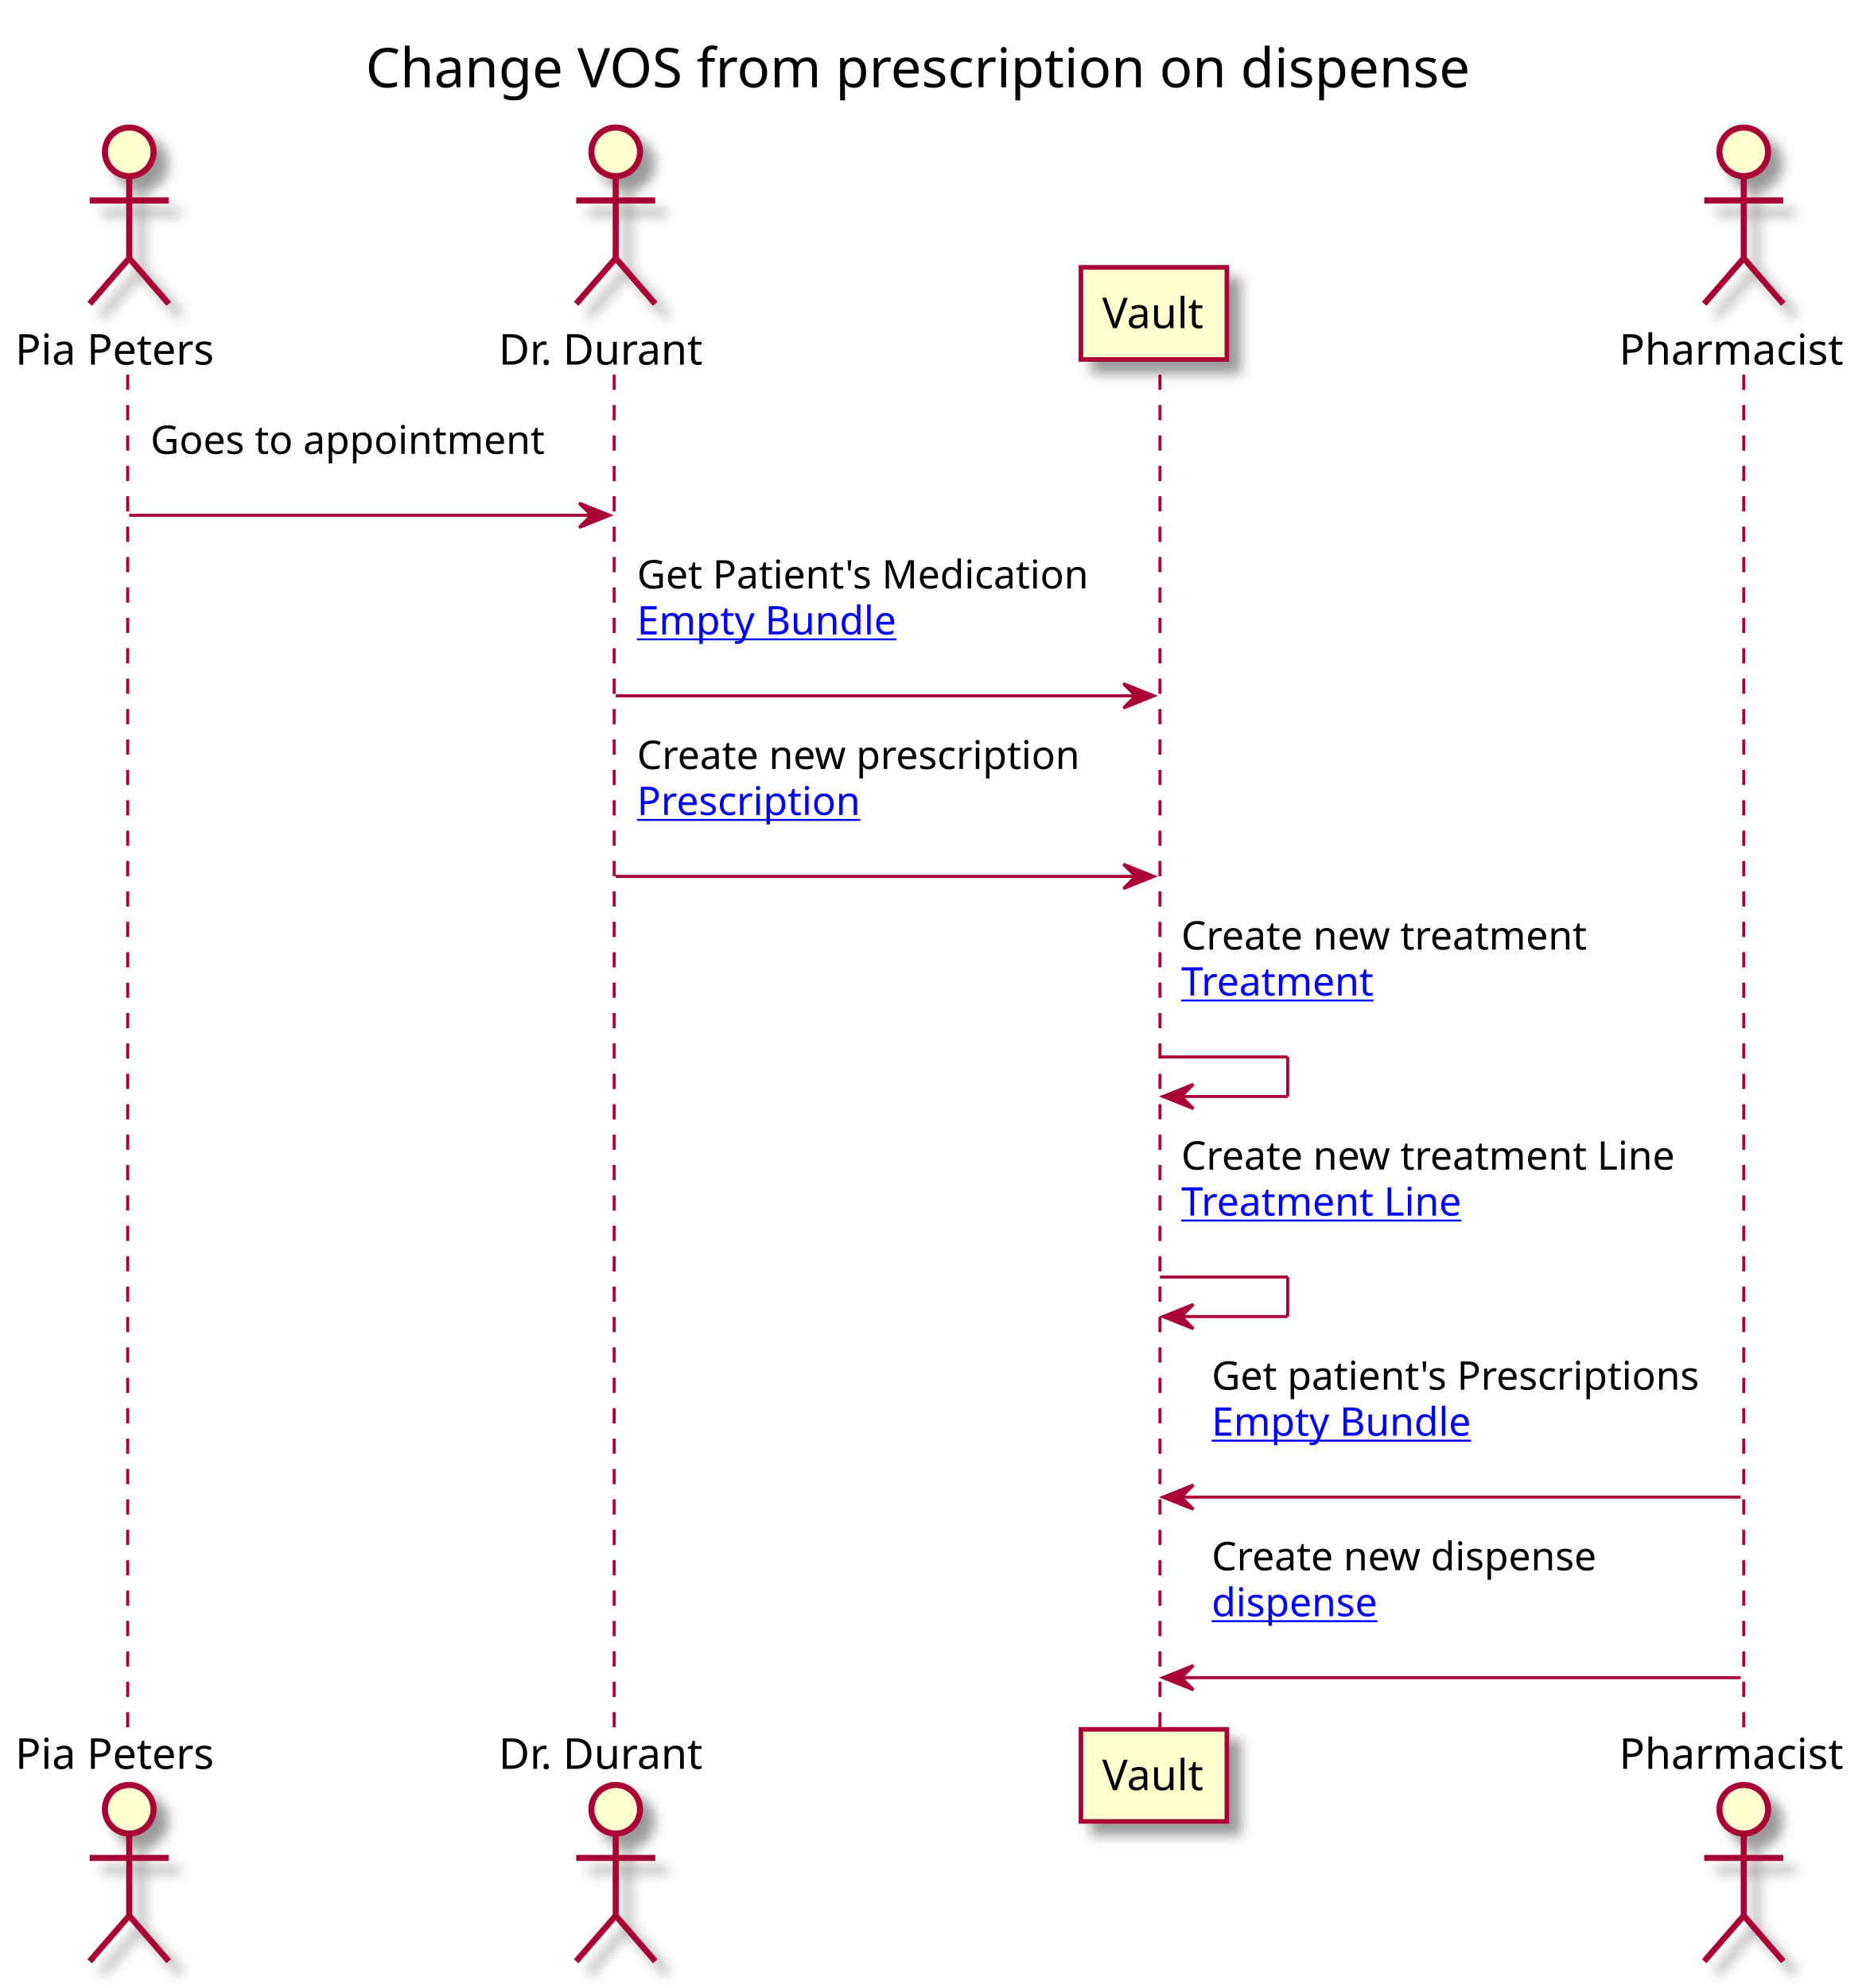
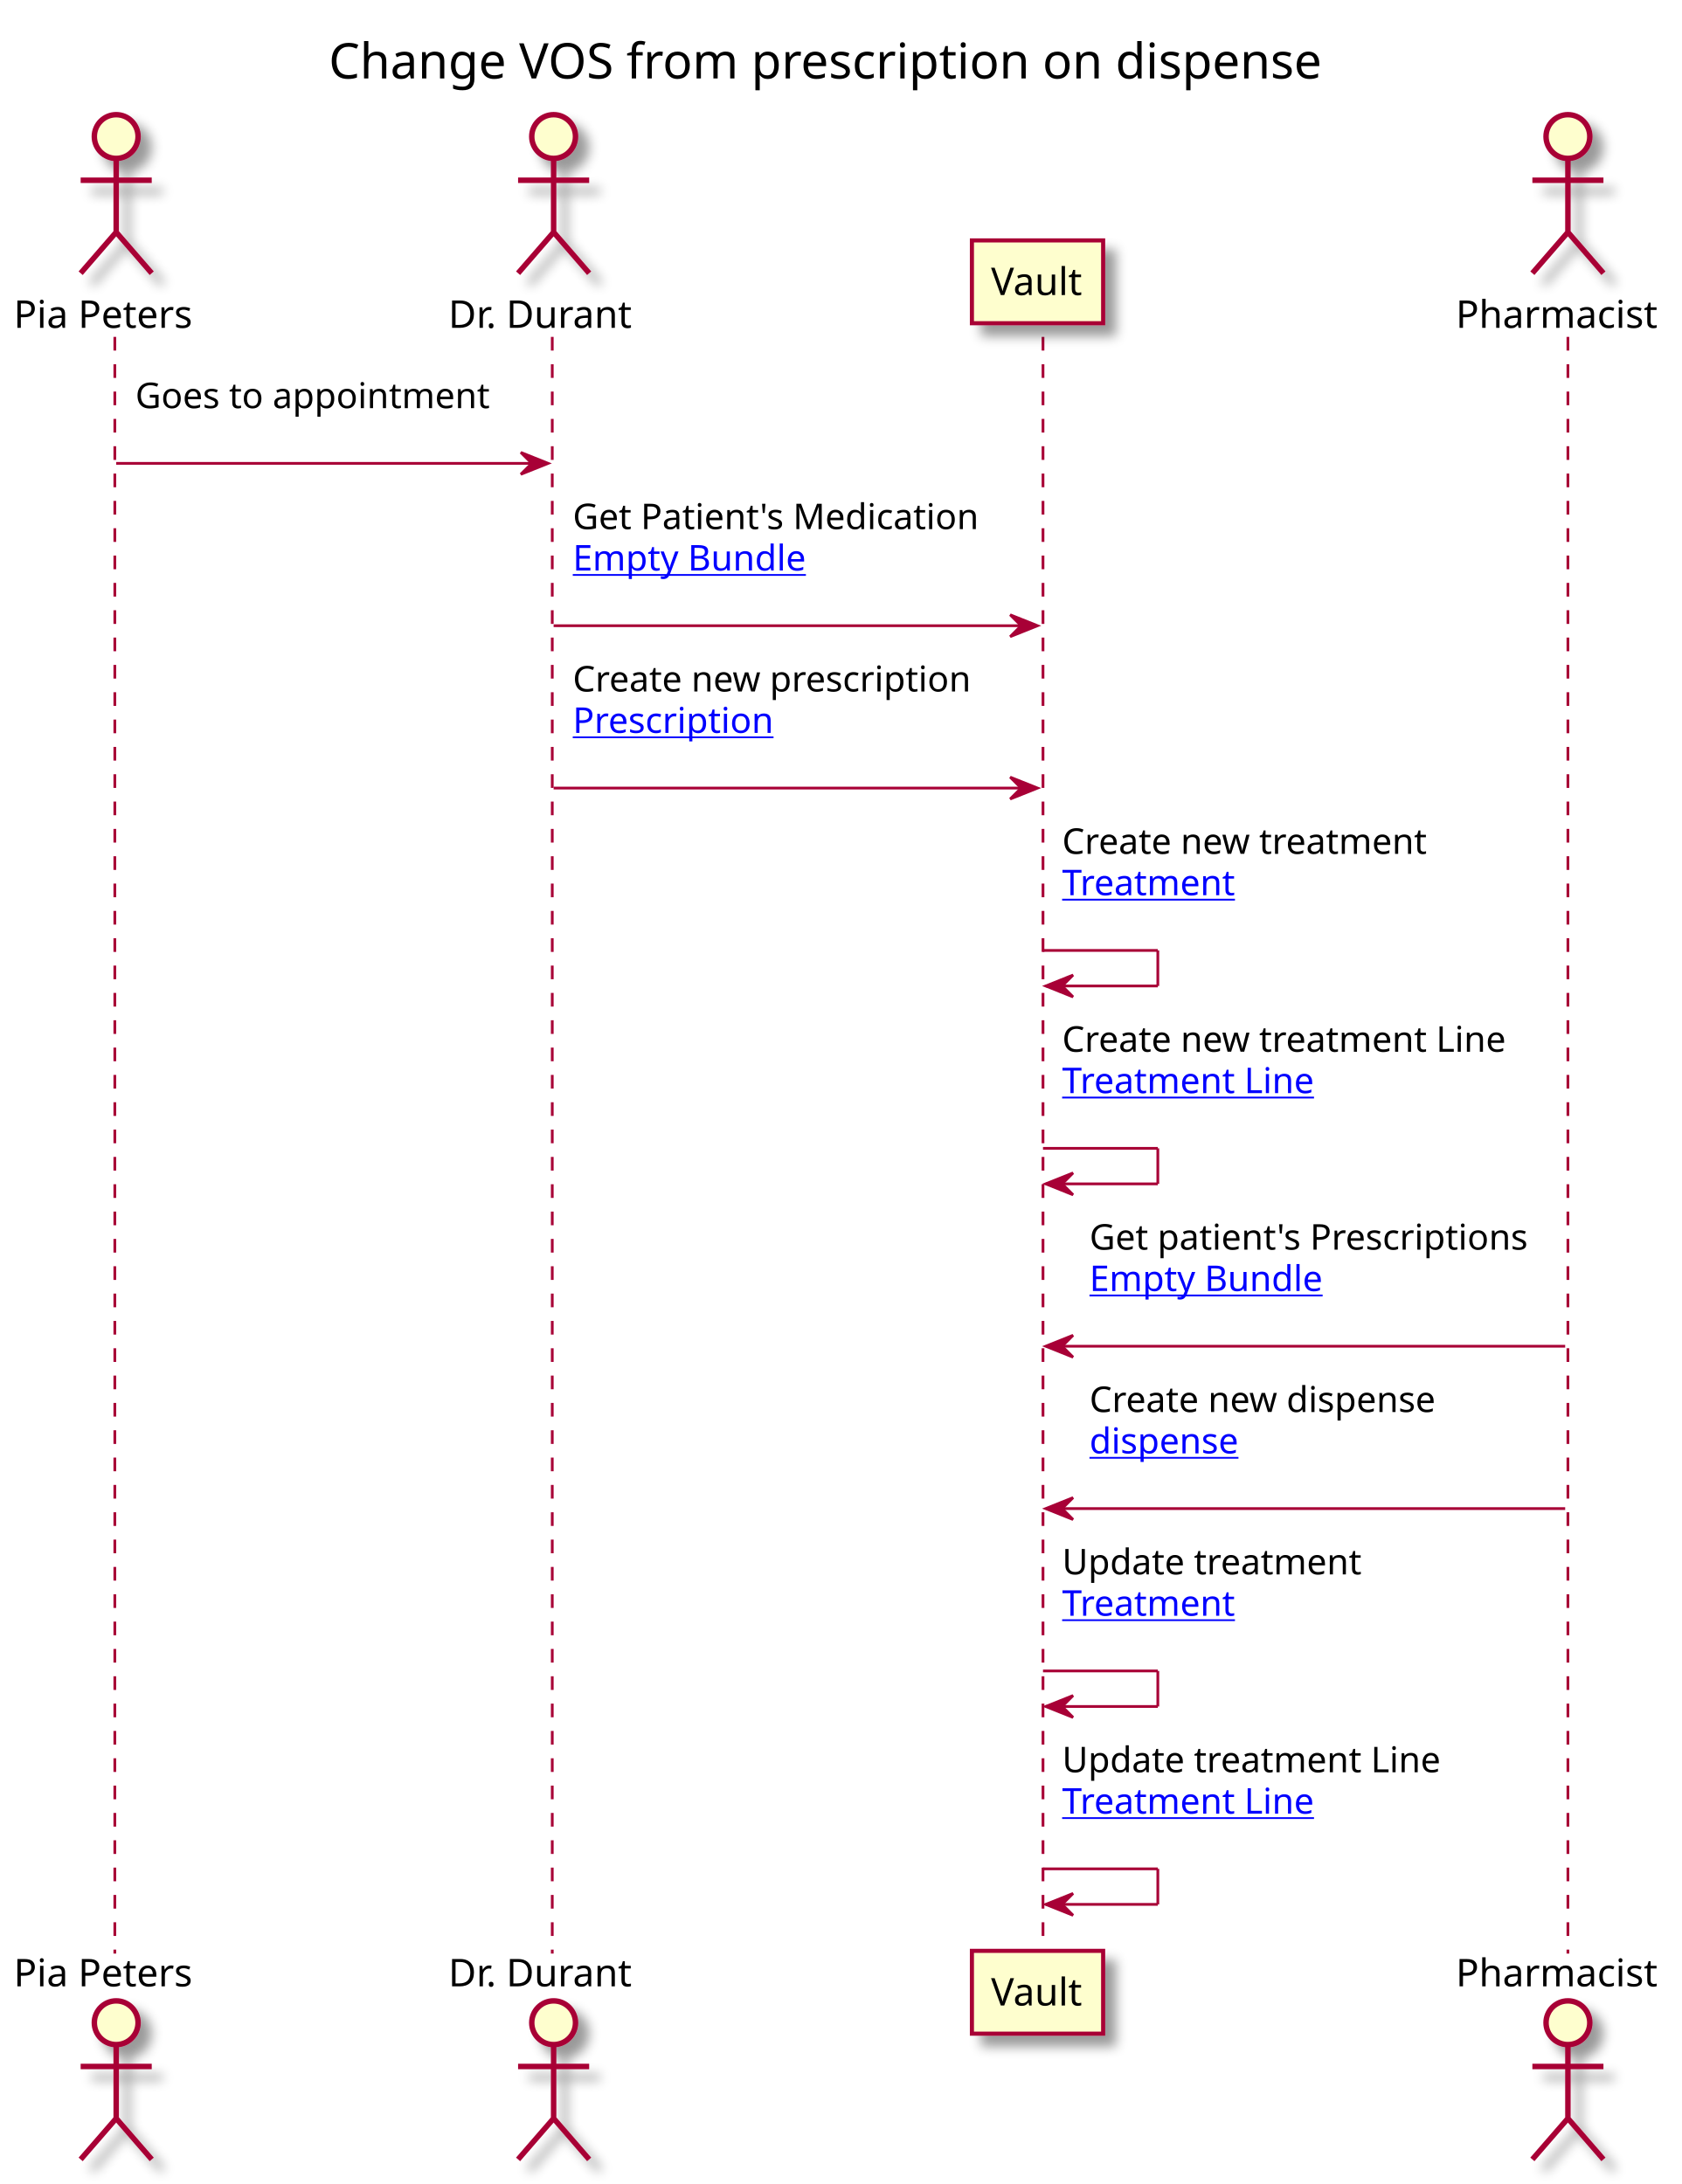
- <svg xmlns="http://www.w3.org/2000/svg" xmlns:xlink="http://www.w3.org/1999/xlink" contentScriptType="application/ecmascript" contentStyleType="text/css" height="654px" preserveAspectRatio="none" style="width:615px;height:654px;" version="1.1" viewBox="0 0 615 654" width="615px" zoomAndPan="magnify">
+ <svg xmlns="http://www.w3.org/2000/svg" xmlns:xlink="http://www.w3.org/1999/xlink" contentScriptType="application/ecmascript" contentStyleType="text/css" height="799px" preserveAspectRatio="none" style="width:615px;height:799px;" version="1.1" viewBox="0 0 615 799" width="615px" zoomAndPan="magnify">
  <defs>
-     <filter height="300%" id="f1v0i48k3rf7r0" width="300%" x="-1" y="-1">
+     <filter height="300%" id="fmvo6jhc2seyi" width="300%" x="-1" y="-1">
      <feGaussianBlur result="blurOut" stdDeviation="2.0" />
      <feColorMatrix in="blurOut" result="blurOut2" type="matrix" values="0 0 0 0 0 0 0 0 0 0 0 0 0 0 0 0 0 0 .4 0" />
      <feOffset dx="4.0" dy="4.0" in="blurOut2" result="blurOut3" />
      <feBlend in="SourceGraphic" in2="blurOut3" mode="normal" />
    </filter>
  </defs>
  <g>
    <text fill="#000000" font-family="sans-serif" font-size="18" lengthAdjust="spacing" textLength="379" x="120.25" y="28.708">Change VOS from prescription on dispense</text>
-     <line style="stroke:#A80036;stroke-width:1.0;stroke-dasharray:5.0,5.0;" x1="42" x2="42" y1="123.25" y2="569.906" />
-     <line style="stroke:#A80036;stroke-width:1.0;stroke-dasharray:5.0,5.0;" x1="202" x2="202" y1="123.25" y2="569.906" />
-     <line style="stroke:#A80036;stroke-width:1.0;stroke-dasharray:5.0,5.0;" x1="381.5" x2="381.5" y1="123.25" y2="569.906" />
-     <line style="stroke:#A80036;stroke-width:1.0;stroke-dasharray:5.0,5.0;" x1="573.5" x2="573.5" y1="123.25" y2="569.906" />
+     <line style="stroke:#A80036;stroke-width:1.0;stroke-dasharray:5.0,5.0;" x1="42" x2="42" y1="123.25" y2="714.703" />
+     <line style="stroke:#A80036;stroke-width:1.0;stroke-dasharray:5.0,5.0;" x1="202" x2="202" y1="123.25" y2="714.703" />
+     <line style="stroke:#A80036;stroke-width:1.0;stroke-dasharray:5.0,5.0;" x1="381.5" x2="381.5" y1="123.25" y2="714.703" />
+     <line style="stroke:#A80036;stroke-width:1.0;stroke-dasharray:5.0,5.0;" x1="573.5" x2="573.5" y1="123.25" y2="714.703" />
    <text fill="#000000" font-family="sans-serif" font-size="14" lengthAdjust="spacing" textLength="69" x="5" y="119.948">Pia Peters</text>
-     <ellipse cx="42.5" cy="49.953" fill="#FEFECE" filter="url(#f1v0i48k3rf7r0)" rx="8" ry="8" style="stroke:#A80036;stroke-width:2.0;" />
-     <path d="M42.5,57.953 L42.5,84.953 M29.5,65.953 L55.5,65.953 M42.5,84.953 L29.5,99.953 M42.5,84.953 L55.5,99.953 " fill="none" filter="url(#f1v0i48k3rf7r0)" style="stroke:#A80036;stroke-width:2.0;" />
-     <text fill="#000000" font-family="sans-serif" font-size="14" lengthAdjust="spacing" textLength="69" x="5" y="581.901">Pia Peters</text>
-     <ellipse cx="42.5" cy="595.203" fill="#FEFECE" filter="url(#f1v0i48k3rf7r0)" rx="8" ry="8" style="stroke:#A80036;stroke-width:2.0;" />
-     <path d="M42.5,603.203 L42.5,630.203 M29.5,611.203 L55.5,611.203 M42.5,630.203 L29.5,645.203 M42.5,630.203 L55.5,645.203 " fill="none" filter="url(#f1v0i48k3rf7r0)" style="stroke:#A80036;stroke-width:2.0;" />
+     <ellipse cx="42.5" cy="49.953" fill="#FEFECE" filter="url(#fmvo6jhc2seyi)" rx="8" ry="8" style="stroke:#A80036;stroke-width:2.0;" />
+     <path d="M42.5,57.953 L42.5,84.953 M29.5,65.953 L55.5,65.953 M42.5,84.953 L29.5,99.953 M42.5,84.953 L55.5,99.953 " fill="none" filter="url(#fmvo6jhc2seyi)" style="stroke:#A80036;stroke-width:2.0;" />
+     <text fill="#000000" font-family="sans-serif" font-size="14" lengthAdjust="spacing" textLength="69" x="5" y="726.698">Pia Peters</text>
+     <ellipse cx="42.5" cy="740" fill="#FEFECE" filter="url(#fmvo6jhc2seyi)" rx="8" ry="8" style="stroke:#A80036;stroke-width:2.0;" />
+     <path d="M42.5,748 L42.5,775 M29.5,756 L55.5,756 M42.5,775 L29.5,790 M42.5,775 L55.5,790 " fill="none" filter="url(#fmvo6jhc2seyi)" style="stroke:#A80036;stroke-width:2.0;" />
    <text fill="#000000" font-family="sans-serif" font-size="14" lengthAdjust="spacing" textLength="71" x="164" y="119.948">Dr. Durant</text>
-     <ellipse cx="202.5" cy="49.953" fill="#FEFECE" filter="url(#f1v0i48k3rf7r0)" rx="8" ry="8" style="stroke:#A80036;stroke-width:2.0;" />
-     <path d="M202.5,57.953 L202.5,84.953 M189.5,65.953 L215.5,65.953 M202.5,84.953 L189.5,99.953 M202.5,84.953 L215.5,99.953 " fill="none" filter="url(#f1v0i48k3rf7r0)" style="stroke:#A80036;stroke-width:2.0;" />
-     <text fill="#000000" font-family="sans-serif" font-size="14" lengthAdjust="spacing" textLength="71" x="164" y="581.901">Dr. Durant</text>
-     <ellipse cx="202.5" cy="595.203" fill="#FEFECE" filter="url(#f1v0i48k3rf7r0)" rx="8" ry="8" style="stroke:#A80036;stroke-width:2.0;" />
-     <path d="M202.5,603.203 L202.5,630.203 M189.5,611.203 L215.5,611.203 M202.5,630.203 L189.5,645.203 M202.5,630.203 L215.5,645.203 " fill="none" filter="url(#f1v0i48k3rf7r0)" style="stroke:#A80036;stroke-width:2.0;" />
-     <rect fill="#FEFECE" filter="url(#f1v0i48k3rf7r0)" height="30.297" style="stroke:#A80036;stroke-width:1.5;" width="48" x="355.5" y="87.953" />
+     <ellipse cx="202.5" cy="49.953" fill="#FEFECE" filter="url(#fmvo6jhc2seyi)" rx="8" ry="8" style="stroke:#A80036;stroke-width:2.0;" />
+     <path d="M202.5,57.953 L202.5,84.953 M189.5,65.953 L215.5,65.953 M202.5,84.953 L189.5,99.953 M202.5,84.953 L215.5,99.953 " fill="none" filter="url(#fmvo6jhc2seyi)" style="stroke:#A80036;stroke-width:2.0;" />
+     <text fill="#000000" font-family="sans-serif" font-size="14" lengthAdjust="spacing" textLength="71" x="164" y="726.698">Dr. Durant</text>
+     <ellipse cx="202.5" cy="740" fill="#FEFECE" filter="url(#fmvo6jhc2seyi)" rx="8" ry="8" style="stroke:#A80036;stroke-width:2.0;" />
+     <path d="M202.5,748 L202.5,775 M189.5,756 L215.5,756 M202.5,775 L189.5,790 M202.5,775 L215.5,790 " fill="none" filter="url(#fmvo6jhc2seyi)" style="stroke:#A80036;stroke-width:2.0;" />
+     <rect fill="#FEFECE" filter="url(#fmvo6jhc2seyi)" height="30.297" style="stroke:#A80036;stroke-width:1.5;" width="48" x="355.5" y="87.953" />
    <text fill="#000000" font-family="sans-serif" font-size="14" lengthAdjust="spacing" textLength="34" x="362.5" y="107.948">Vault</text>
-     <rect fill="#FEFECE" filter="url(#f1v0i48k3rf7r0)" height="30.297" style="stroke:#A80036;stroke-width:1.5;" width="48" x="355.5" y="568.906" />
-     <text fill="#000000" font-family="sans-serif" font-size="14" lengthAdjust="spacing" textLength="34" x="362.5" y="588.901">Vault</text>
+     <rect fill="#FEFECE" filter="url(#fmvo6jhc2seyi)" height="30.297" style="stroke:#A80036;stroke-width:1.5;" width="48" x="355.5" y="713.703" />
+     <text fill="#000000" font-family="sans-serif" font-size="14" lengthAdjust="spacing" textLength="34" x="362.5" y="733.698">Vault</text>
    <text fill="#000000" font-family="sans-serif" font-size="14" lengthAdjust="spacing" textLength="76" x="532.5" y="119.948">Pharmacist</text>
-     <ellipse cx="573.5" cy="49.953" fill="#FEFECE" filter="url(#f1v0i48k3rf7r0)" rx="8" ry="8" style="stroke:#A80036;stroke-width:2.0;" />
-     <path d="M573.5,57.953 L573.5,84.953 M560.5,65.953 L586.5,65.953 M573.5,84.953 L560.5,99.953 M573.5,84.953 L586.5,99.953 " fill="none" filter="url(#f1v0i48k3rf7r0)" style="stroke:#A80036;stroke-width:2.0;" />
-     <text fill="#000000" font-family="sans-serif" font-size="14" lengthAdjust="spacing" textLength="76" x="532.5" y="581.901">Pharmacist</text>
-     <ellipse cx="573.5" cy="595.203" fill="#FEFECE" filter="url(#f1v0i48k3rf7r0)" rx="8" ry="8" style="stroke:#A80036;stroke-width:2.0;" />
-     <path d="M573.5,603.203 L573.5,630.203 M560.5,611.203 L586.5,611.203 M573.5,630.203 L560.5,645.203 M573.5,630.203 L586.5,645.203 " fill="none" filter="url(#f1v0i48k3rf7r0)" style="stroke:#A80036;stroke-width:2.0;" />
+     <ellipse cx="573.5" cy="49.953" fill="#FEFECE" filter="url(#fmvo6jhc2seyi)" rx="8" ry="8" style="stroke:#A80036;stroke-width:2.0;" />
+     <path d="M573.5,57.953 L573.5,84.953 M560.5,65.953 L586.5,65.953 M573.5,84.953 L560.5,99.953 M573.5,84.953 L586.5,99.953 " fill="none" filter="url(#fmvo6jhc2seyi)" style="stroke:#A80036;stroke-width:2.0;" />
+     <text fill="#000000" font-family="sans-serif" font-size="14" lengthAdjust="spacing" textLength="76" x="532.5" y="726.698">Pharmacist</text>
+     <ellipse cx="573.5" cy="740" fill="#FEFECE" filter="url(#fmvo6jhc2seyi)" rx="8" ry="8" style="stroke:#A80036;stroke-width:2.0;" />
+     <path d="M573.5,748 L573.5,775 M560.5,756 L586.5,756 M573.5,775 L560.5,790 M573.5,775 L586.5,790 " fill="none" filter="url(#fmvo6jhc2seyi)" style="stroke:#A80036;stroke-width:2.0;" />
    <polygon fill="#A80036" points="190.5,165.516,200.5,169.516,190.5,173.516,194.5,169.516" style="stroke:#A80036;stroke-width:1.0;" />
    <line style="stroke:#A80036;stroke-width:1.0;" x1="42.5" x2="196.5" y1="169.516" y2="169.516" />
    <text fill="#000000" font-family="sans-serif" font-size="13" lengthAdjust="spacing" textLength="136" x="49.5" y="149.317">Goes to appointment</text>
    <text fill="#000000" font-family="sans-serif" font-size="13" lengthAdjust="spacing" textLength="0" x="53.5" y="164.45" />
    <polygon fill="#A80036" points="369.5,224.914,379.5,228.914,369.5,232.914,373.5,228.914" style="stroke:#A80036;stroke-width:1.0;" />
    <line style="stroke:#A80036;stroke-width:1.0;" x1="202.5" x2="375.5" y1="228.914" y2="228.914" />
    <text fill="#000000" font-family="sans-serif" font-size="13" lengthAdjust="spacing" textLength="155" x="209.5" y="193.583">Get Patient's Medication</text>
    <a href="ExampleScenario-example-2-scenario-resources.html#EB" target="_top" title="ExampleScenario-example-2-scenario-resources.html#EB" xlink:actuate="onRequest" xlink:href="ExampleScenario-example-2-scenario-resources.html#EB" xlink:show="new" xlink:title="ExampleScenario-example-2-scenario-resources.html#EB" xlink:type="simple">
      <text fill="#0000FF" font-family="sans-serif" font-size="13" lengthAdjust="spacing" text-decoration="underline" textLength="89" x="209.5" y="208.715">Empty Bundle</text>
    </a>
    <text fill="#000000" font-family="sans-serif" font-size="13" lengthAdjust="spacing" textLength="0" x="213.5" y="223.848" />
    <polygon fill="#A80036" points="369.5,284.312,379.5,288.312,369.5,292.312,373.5,288.312" style="stroke:#A80036;stroke-width:1.0;" />
    <line style="stroke:#A80036;stroke-width:1.0;" x1="202.5" x2="375.5" y1="288.312" y2="288.312" />
    <text fill="#000000" font-family="sans-serif" font-size="13" lengthAdjust="spacing" textLength="151" x="209.5" y="252.981">Create new prescription</text>
    <a href="ExampleScenario-example-2-scenario-resources.html#New" target="_top" title="ExampleScenario-example-2-scenario-resources.html#New" xlink:actuate="onRequest" xlink:href="ExampleScenario-example-2-scenario-resources.html#New" xlink:show="new" xlink:title="ExampleScenario-example-2-scenario-resources.html#New" xlink:type="simple">
      <text fill="#0000FF" font-family="sans-serif" font-size="13" lengthAdjust="spacing" text-decoration="underline" textLength="75" x="209.5" y="268.114">Prescription</text>
    </a>
    <text fill="#000000" font-family="sans-serif" font-size="13" lengthAdjust="spacing" textLength="0" x="213.5" y="283.247" />
    <line style="stroke:#A80036;stroke-width:1.0;" x1="381.5" x2="423.5" y1="347.711" y2="347.711" />
    <line style="stroke:#A80036;stroke-width:1.0;" x1="423.5" x2="423.5" y1="347.711" y2="360.711" />
    <line style="stroke:#A80036;stroke-width:1.0;" x1="382.5" x2="423.5" y1="360.711" y2="360.711" />
    <polygon fill="#A80036" points="392.5,356.711,382.5,360.711,392.5,364.711,388.5,360.711" style="stroke:#A80036;stroke-width:1.0;" />
    <text fill="#000000" font-family="sans-serif" font-size="13" lengthAdjust="spacing" textLength="141" x="388.5" y="312.379">Create new treatment</text>
    <a href="ExampleScenario-example-2-scenario-resources.html#New" target="_top" title="ExampleScenario-example-2-scenario-resources.html#New" xlink:actuate="onRequest" xlink:href="ExampleScenario-example-2-scenario-resources.html#New" xlink:show="new" xlink:title="ExampleScenario-example-2-scenario-resources.html#New" xlink:type="simple">
      <text fill="#0000FF" font-family="sans-serif" font-size="13" lengthAdjust="spacing" text-decoration="underline" textLength="67" x="388.5" y="327.512">Treatment</text>
    </a>
    <text fill="#000000" font-family="sans-serif" font-size="13" lengthAdjust="spacing" textLength="0" x="392.5" y="342.645" />
    <line style="stroke:#A80036;stroke-width:1.0;" x1="381.5" x2="423.5" y1="420.109" y2="420.109" />
    <line style="stroke:#A80036;stroke-width:1.0;" x1="423.5" x2="423.5" y1="420.109" y2="433.109" />
    <line style="stroke:#A80036;stroke-width:1.0;" x1="382.5" x2="423.5" y1="433.109" y2="433.109" />
    <polygon fill="#A80036" points="392.5,429.109,382.5,433.109,392.5,437.109,388.5,433.109" style="stroke:#A80036;stroke-width:1.0;" />
    <text fill="#000000" font-family="sans-serif" font-size="13" lengthAdjust="spacing" textLength="171" x="388.5" y="384.778">Create new treatment Line</text>
    <a href="ExampleScenario-example-2-scenario-resources.html#New" target="_top" title="ExampleScenario-example-2-scenario-resources.html#New" xlink:actuate="onRequest" xlink:href="ExampleScenario-example-2-scenario-resources.html#New" xlink:show="new" xlink:title="ExampleScenario-example-2-scenario-resources.html#New" xlink:type="simple">
      <text fill="#0000FF" font-family="sans-serif" font-size="13" lengthAdjust="spacing" text-decoration="underline" textLength="97" x="388.5" y="399.911">Treatment Line</text>
    </a>
    <text fill="#000000" font-family="sans-serif" font-size="13" lengthAdjust="spacing" textLength="0" x="392.5" y="415.043" />
    <polygon fill="#A80036" points="392.5,488.508,382.5,492.508,392.5,496.508,388.5,492.508" style="stroke:#A80036;stroke-width:1.0;" />
    <line style="stroke:#A80036;stroke-width:1.0;" x1="386.5" x2="572.5" y1="492.508" y2="492.508" />
    <text fill="#000000" font-family="sans-serif" font-size="13" lengthAdjust="spacing" textLength="168" x="398.5" y="457.176">Get patient's Prescriptions</text>
    <a href="ExampleScenario-example-2-scenario-resources.html#EB" target="_top" title="ExampleScenario-example-2-scenario-resources.html#EB" xlink:actuate="onRequest" xlink:href="ExampleScenario-example-2-scenario-resources.html#EB" xlink:show="new" xlink:title="ExampleScenario-example-2-scenario-resources.html#EB" xlink:type="simple">
      <text fill="#0000FF" font-family="sans-serif" font-size="13" lengthAdjust="spacing" text-decoration="underline" textLength="89" x="398.5" y="472.309">Empty Bundle</text>
    </a>
    <text fill="#000000" font-family="sans-serif" font-size="13" lengthAdjust="spacing" textLength="0" x="402.5" y="487.442" />
    <polygon fill="#A80036" points="392.5,547.906,382.5,551.906,392.5,555.906,388.5,551.906" style="stroke:#A80036;stroke-width:1.0;" />
    <line style="stroke:#A80036;stroke-width:1.0;" x1="386.5" x2="572.5" y1="551.906" y2="551.906" />
    <text fill="#000000" font-family="sans-serif" font-size="13" lengthAdjust="spacing" textLength="133" x="398.5" y="516.575">Create new dispense</text>
    <a href="ExampleScenario-example-2-scenario-resources.html#New" target="_top" title="ExampleScenario-example-2-scenario-resources.html#New" xlink:actuate="onRequest" xlink:href="ExampleScenario-example-2-scenario-resources.html#New" xlink:show="new" xlink:title="ExampleScenario-example-2-scenario-resources.html#New" xlink:type="simple">
      <text fill="#0000FF" font-family="sans-serif" font-size="13" lengthAdjust="spacing" text-decoration="underline" textLength="57" x="398.5" y="531.707">dispense</text>
    </a>
    <text fill="#000000" font-family="sans-serif" font-size="13" lengthAdjust="spacing" textLength="0" x="402.5" y="546.84" />
+     <line style="stroke:#A80036;stroke-width:1.0;" x1="381.5" x2="423.5" y1="611.305" y2="611.305" />
+     <line style="stroke:#A80036;stroke-width:1.0;" x1="423.5" x2="423.5" y1="611.305" y2="624.305" />
+     <line style="stroke:#A80036;stroke-width:1.0;" x1="382.5" x2="423.5" y1="624.305" y2="624.305" />
+     <polygon fill="#A80036" points="392.5,620.305,382.5,624.305,392.5,628.305,388.5,624.305" style="stroke:#A80036;stroke-width:1.0;" />
+     <text fill="#000000" font-family="sans-serif" font-size="13" lengthAdjust="spacing" textLength="116" x="388.5" y="575.973">Update treatment</text>
+     <a href="ExampleScenario-example-2-scenario-resources.html#New" target="_top" title="ExampleScenario-example-2-scenario-resources.html#New" xlink:actuate="onRequest" xlink:href="ExampleScenario-example-2-scenario-resources.html#New" xlink:show="new" xlink:title="ExampleScenario-example-2-scenario-resources.html#New" xlink:type="simple">
+       <text fill="#0000FF" font-family="sans-serif" font-size="13" lengthAdjust="spacing" text-decoration="underline" textLength="67" x="388.5" y="591.106">Treatment</text>
+     </a>
+     <text fill="#000000" font-family="sans-serif" font-size="13" lengthAdjust="spacing" textLength="0" x="392.5" y="606.239" />
+     <line style="stroke:#A80036;stroke-width:1.0;" x1="381.5" x2="423.5" y1="683.703" y2="683.703" />
+     <line style="stroke:#A80036;stroke-width:1.0;" x1="423.5" x2="423.5" y1="683.703" y2="696.703" />
+     <line style="stroke:#A80036;stroke-width:1.0;" x1="382.5" x2="423.5" y1="696.703" y2="696.703" />
+     <polygon fill="#A80036" points="392.5,692.703,382.5,696.703,392.5,700.703,388.5,696.703" style="stroke:#A80036;stroke-width:1.0;" />
+     <text fill="#000000" font-family="sans-serif" font-size="13" lengthAdjust="spacing" textLength="146" x="388.5" y="648.372">Update treatment Line</text>
+     <a href="ExampleScenario-example-2-scenario-resources.html#New" target="_top" title="ExampleScenario-example-2-scenario-resources.html#New" xlink:actuate="onRequest" xlink:href="ExampleScenario-example-2-scenario-resources.html#New" xlink:show="new" xlink:title="ExampleScenario-example-2-scenario-resources.html#New" xlink:type="simple">
+       <text fill="#0000FF" font-family="sans-serif" font-size="13" lengthAdjust="spacing" text-decoration="underline" textLength="97" x="388.5" y="663.504">Treatment Line</text>
+     </a>
+     <text fill="#000000" font-family="sans-serif" font-size="13" lengthAdjust="spacing" textLength="0" x="392.5" y="678.637" />
  </g>
</svg>
